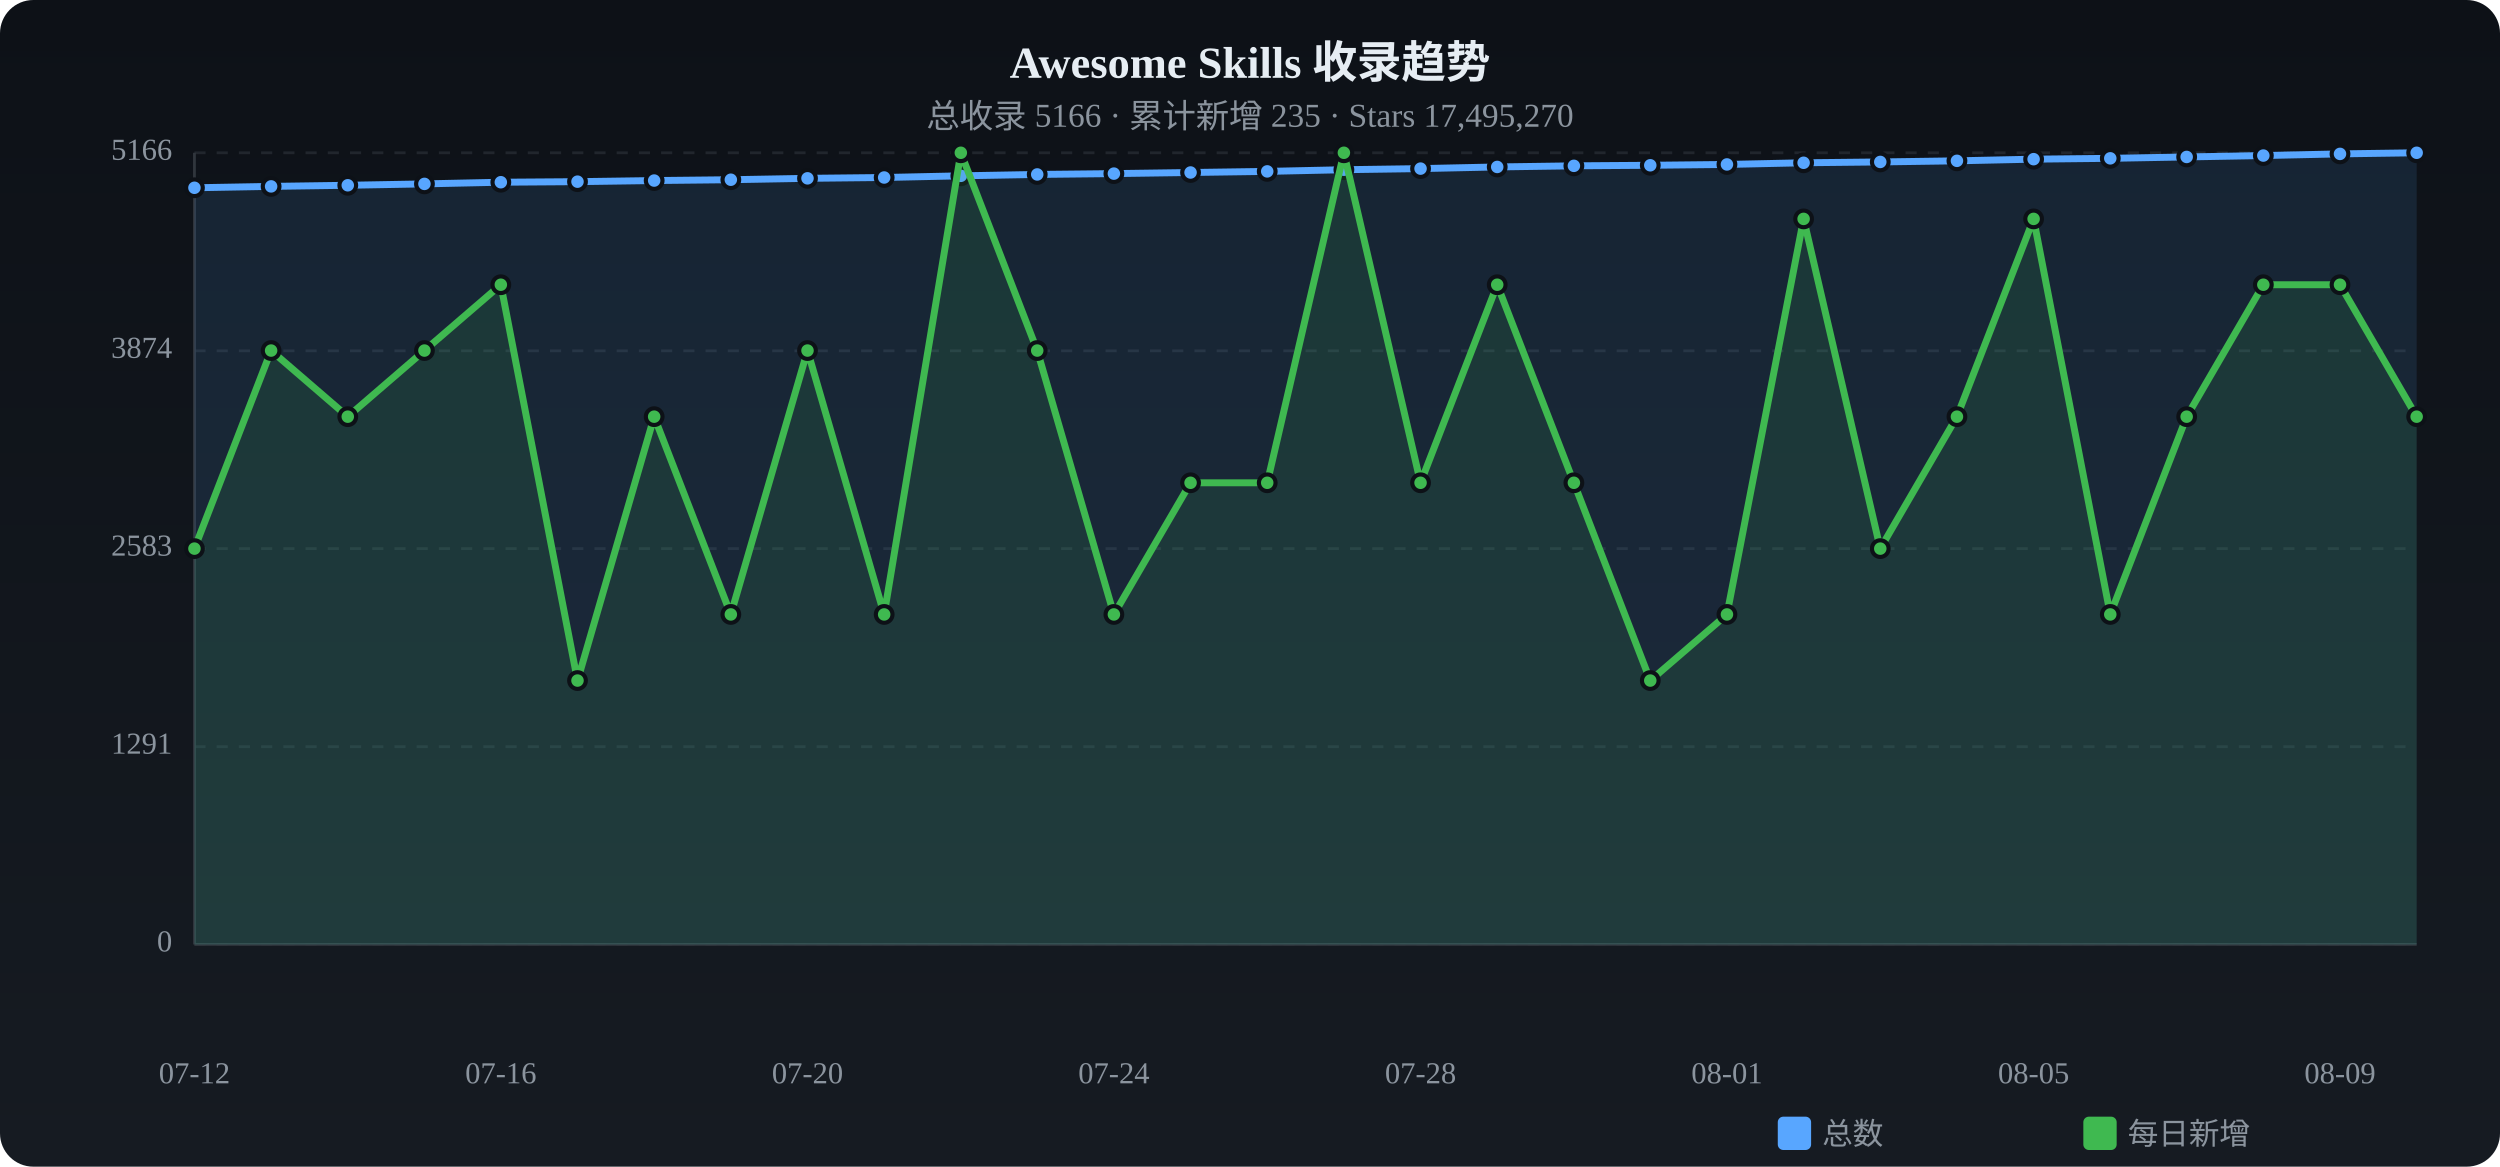
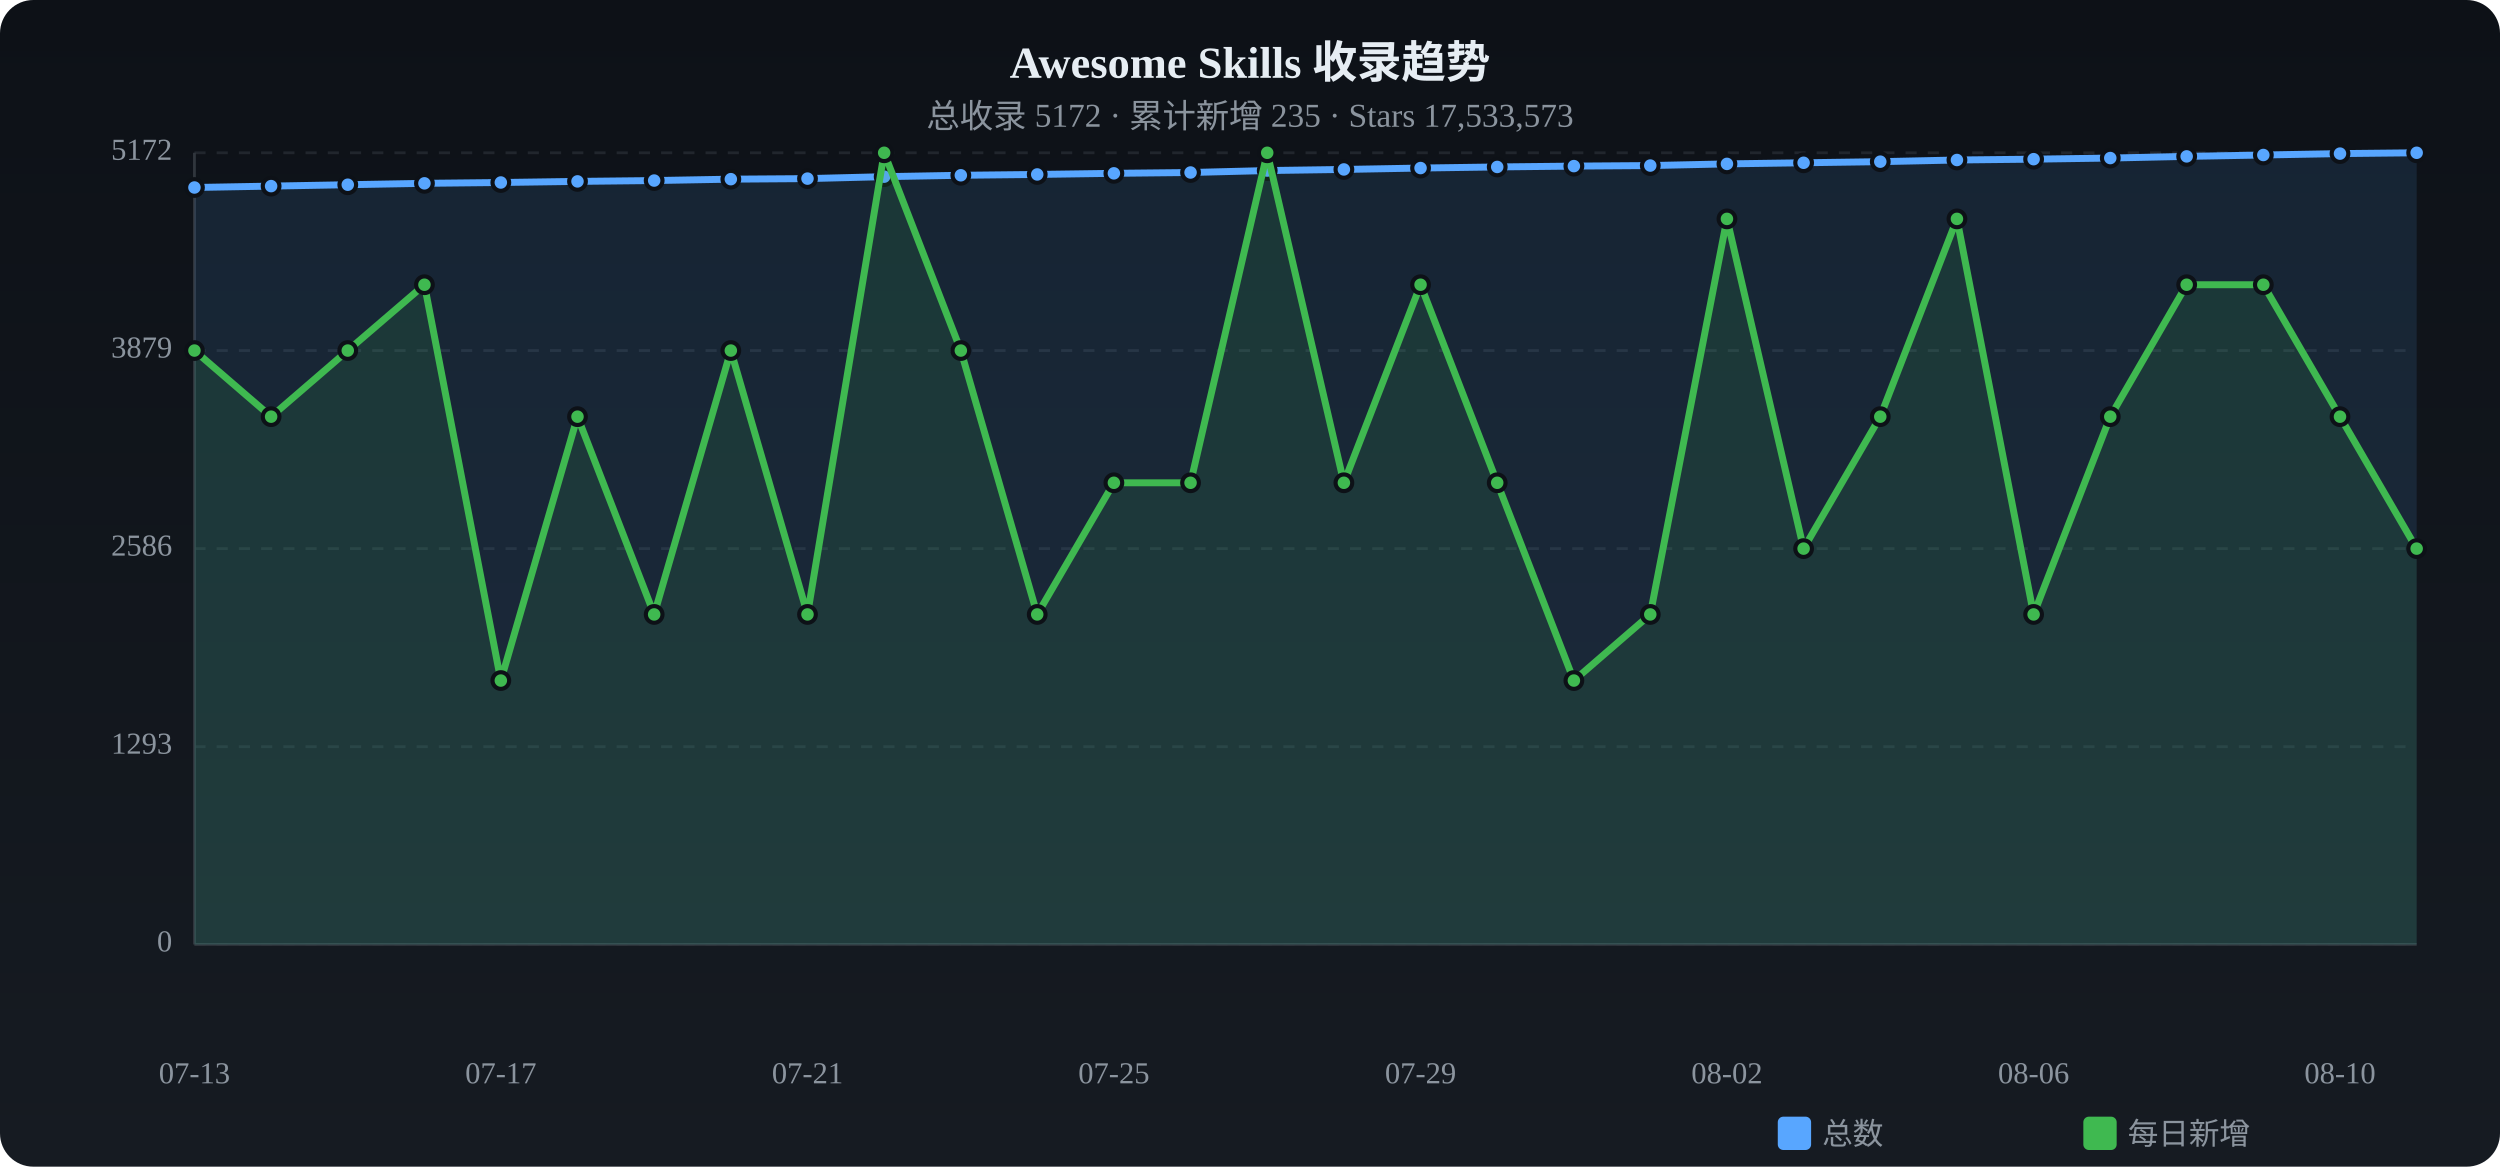
<svg xmlns="http://www.w3.org/2000/svg" viewBox="0 0 900 420" width="900" height="420">
  <defs>
    <linearGradient id="tbg" x1="0%" y1="0%" x2="0%" y2="100%">
      <stop offset="0%" stop-color="#0d1117" />
      <stop offset="100%" stop-color="#161b22" />
    </linearGradient>
  </defs>
  <rect width="900" height="420" rx="12" fill="url(#tbg)" />
  <text x="450.0" y="28" text-anchor="middle" fill="#e6edf3" font-size="16" font-weight="bold">Awesome Skills 收录趋势</text>
-   <text x="450.0" y="46" text-anchor="middle" fill="#8b949e" font-size="12">总收录 5166 · 累计新增 235 · Stars 17,495,270</text>
+   <text x="450.0" y="46" text-anchor="middle" fill="#8b949e" font-size="12">总收录 5172 · 累计新增 235 · Stars 17,533,573</text>
  <text x="62" y="340.0" text-anchor="end" fill="#8b949e" font-size="11" dominant-baseline="middle">0</text>
  <line x1="70" y1="340.0" x2="870" y2="340.0" stroke="#21262d" stroke-dasharray="4 4" />
-   <text x="62" y="268.8" text-anchor="end" fill="#8b949e" font-size="11" dominant-baseline="middle">1291</text>
+   <text x="62" y="268.8" text-anchor="end" fill="#8b949e" font-size="11" dominant-baseline="middle">1293</text>
  <line x1="70" y1="268.8" x2="870" y2="268.8" stroke="#21262d" stroke-dasharray="4 4" />
-   <text x="62" y="197.5" text-anchor="end" fill="#8b949e" font-size="11" dominant-baseline="middle">2583</text>
+   <text x="62" y="197.5" text-anchor="end" fill="#8b949e" font-size="11" dominant-baseline="middle">2586</text>
  <line x1="70" y1="197.5" x2="870" y2="197.5" stroke="#21262d" stroke-dasharray="4 4" />
-   <text x="62" y="126.3" text-anchor="end" fill="#8b949e" font-size="11" dominant-baseline="middle">3874</text>
-   <line x1="70" y1="126.3" x2="870" y2="126.3" stroke="#21262d" stroke-dasharray="4 4" />
-   <text x="62" y="55.0" text-anchor="end" fill="#8b949e" font-size="11" dominant-baseline="middle">5166</text>
+   <text x="62" y="126.2" text-anchor="end" fill="#8b949e" font-size="11" dominant-baseline="middle">3879</text>
+   <line x1="70" y1="126.2" x2="870" y2="126.2" stroke="#21262d" stroke-dasharray="4 4" />
+   <text x="62" y="55.0" text-anchor="end" fill="#8b949e" font-size="11" dominant-baseline="middle">5172</text>
  <line x1="70" y1="55.0" x2="870" y2="55.0" stroke="#21262d" stroke-dasharray="4 4" />
  <line x1="70" y1="55" x2="70" y2="340" stroke="#30363d" />
  <line x1="70" y1="340" x2="870" y2="340" stroke="#30363d" />
-   <path d="M70.0,67.6 L97.6,67.1 L125.2,66.7 L152.8,66.2 L180.3,65.6 L207.9,65.4 L235.5,65.0 L263.1,64.7 L290.7,64.2 L318.3,63.9 L345.9,63.3 L373.4,62.8 L401.0,62.5 L428.6,62.1 L456.2,61.7 L483.8,61.1 L511.4,60.7 L539.0,60.1 L566.6,59.7 L594.1,59.5 L621.7,59.2 L649.3,58.6 L676.9,58.3 L704.5,57.9 L732.1,57.3 L759.7,57.0 L787.2,56.5 L814.8,56.0 L842.4,55.4 L870.0,55.0 L870.0,340 L70.0,340 Z" fill="#58a6ff" opacity="0.12" />
-   <polyline points="70.0,67.6 97.6,67.1 125.2,66.7 152.8,66.2 180.3,65.6 207.9,65.4 235.5,65.0 263.1,64.7 290.7,64.2 318.3,63.9 345.9,63.3 373.4,62.8 401.0,62.5 428.6,62.1 456.2,61.7 483.8,61.1 511.4,60.7 539.0,60.1 566.6,59.7 594.1,59.5 621.7,59.2 649.3,58.6 676.9,58.3 704.5,57.9 732.1,57.3 759.7,57.0 787.2,56.5 814.8,56.0 842.4,55.4 870.0,55.0" fill="none" stroke="#58a6ff" stroke-width="2.5" stroke-linecap="round" stroke-linejoin="round" />
-   <circle cx="70.0" cy="67.6" r="3" fill="#58a6ff" stroke="#0d1117" stroke-width="1.5" />
-   <circle cx="97.6" cy="67.1" r="3" fill="#58a6ff" stroke="#0d1117" stroke-width="1.5" />
-   <circle cx="125.2" cy="66.7" r="3" fill="#58a6ff" stroke="#0d1117" stroke-width="1.5" />
-   <circle cx="152.8" cy="66.2" r="3" fill="#58a6ff" stroke="#0d1117" stroke-width="1.5" />
-   <circle cx="180.3" cy="65.6" r="3" fill="#58a6ff" stroke="#0d1117" stroke-width="1.5" />
-   <circle cx="207.9" cy="65.4" r="3" fill="#58a6ff" stroke="#0d1117" stroke-width="1.5" />
+   <path d="M70.0,67.5 L97.6,67.0 L125.2,66.5 L152.8,66.0 L180.3,65.7 L207.9,65.3 L235.5,65.0 L263.1,64.5 L290.7,64.3 L318.3,63.6 L345.9,63.1 L373.4,62.8 L401.0,62.4 L428.6,62.1 L456.2,61.4 L483.8,61.0 L511.4,60.5 L539.0,60.1 L566.6,59.8 L594.1,59.6 L621.7,59.0 L649.3,58.6 L676.9,58.2 L704.5,57.6 L732.1,57.3 L759.7,56.9 L787.2,56.3 L814.8,55.8 L842.4,55.3 L870.0,55.0 L870.0,340 L70.0,340 Z" fill="#58a6ff" opacity="0.12" />
+   <polyline points="70.0,67.5 97.6,67.0 125.2,66.5 152.8,66.0 180.3,65.7 207.9,65.3 235.5,65.0 263.1,64.5 290.7,64.3 318.3,63.6 345.9,63.1 373.4,62.8 401.0,62.4 428.6,62.1 456.2,61.4 483.8,61.0 511.4,60.5 539.0,60.1 566.6,59.8 594.1,59.6 621.7,59.0 649.3,58.6 676.9,58.2 704.5,57.6 732.1,57.3 759.7,56.9 787.2,56.3 814.8,55.8 842.4,55.3 870.0,55.0" fill="none" stroke="#58a6ff" stroke-width="2.5" stroke-linecap="round" stroke-linejoin="round" />
+   <circle cx="70.0" cy="67.5" r="3" fill="#58a6ff" stroke="#0d1117" stroke-width="1.5" />
+   <circle cx="97.6" cy="67.0" r="3" fill="#58a6ff" stroke="#0d1117" stroke-width="1.5" />
+   <circle cx="125.2" cy="66.5" r="3" fill="#58a6ff" stroke="#0d1117" stroke-width="1.5" />
+   <circle cx="152.8" cy="66.0" r="3" fill="#58a6ff" stroke="#0d1117" stroke-width="1.5" />
+   <circle cx="180.3" cy="65.7" r="3" fill="#58a6ff" stroke="#0d1117" stroke-width="1.5" />
+   <circle cx="207.9" cy="65.3" r="3" fill="#58a6ff" stroke="#0d1117" stroke-width="1.5" />
  <circle cx="235.5" cy="65.0" r="3" fill="#58a6ff" stroke="#0d1117" stroke-width="1.5" />
-   <circle cx="263.1" cy="64.7" r="3" fill="#58a6ff" stroke="#0d1117" stroke-width="1.5" />
-   <circle cx="290.7" cy="64.2" r="3" fill="#58a6ff" stroke="#0d1117" stroke-width="1.5" />
-   <circle cx="318.3" cy="63.9" r="3" fill="#58a6ff" stroke="#0d1117" stroke-width="1.5" />
-   <circle cx="345.9" cy="63.3" r="3" fill="#58a6ff" stroke="#0d1117" stroke-width="1.5" />
+   <circle cx="263.1" cy="64.5" r="3" fill="#58a6ff" stroke="#0d1117" stroke-width="1.5" />
+   <circle cx="290.7" cy="64.3" r="3" fill="#58a6ff" stroke="#0d1117" stroke-width="1.5" />
+   <circle cx="318.3" cy="63.6" r="3" fill="#58a6ff" stroke="#0d1117" stroke-width="1.5" />
+   <circle cx="345.9" cy="63.1" r="3" fill="#58a6ff" stroke="#0d1117" stroke-width="1.5" />
  <circle cx="373.4" cy="62.8" r="3" fill="#58a6ff" stroke="#0d1117" stroke-width="1.5" />
-   <circle cx="401.0" cy="62.5" r="3" fill="#58a6ff" stroke="#0d1117" stroke-width="1.5" />
+   <circle cx="401.0" cy="62.4" r="3" fill="#58a6ff" stroke="#0d1117" stroke-width="1.5" />
  <circle cx="428.6" cy="62.1" r="3" fill="#58a6ff" stroke="#0d1117" stroke-width="1.5" />
-   <circle cx="456.2" cy="61.7" r="3" fill="#58a6ff" stroke="#0d1117" stroke-width="1.5" />
-   <circle cx="483.8" cy="61.1" r="3" fill="#58a6ff" stroke="#0d1117" stroke-width="1.5" />
-   <circle cx="511.4" cy="60.7" r="3" fill="#58a6ff" stroke="#0d1117" stroke-width="1.5" />
+   <circle cx="456.2" cy="61.4" r="3" fill="#58a6ff" stroke="#0d1117" stroke-width="1.5" />
+   <circle cx="483.8" cy="61.0" r="3" fill="#58a6ff" stroke="#0d1117" stroke-width="1.5" />
+   <circle cx="511.4" cy="60.5" r="3" fill="#58a6ff" stroke="#0d1117" stroke-width="1.5" />
  <circle cx="539.0" cy="60.1" r="3" fill="#58a6ff" stroke="#0d1117" stroke-width="1.5" />
-   <circle cx="566.6" cy="59.7" r="3" fill="#58a6ff" stroke="#0d1117" stroke-width="1.5" />
-   <circle cx="594.1" cy="59.5" r="3" fill="#58a6ff" stroke="#0d1117" stroke-width="1.5" />
-   <circle cx="621.7" cy="59.2" r="3" fill="#58a6ff" stroke="#0d1117" stroke-width="1.5" />
+   <circle cx="566.6" cy="59.8" r="3" fill="#58a6ff" stroke="#0d1117" stroke-width="1.5" />
+   <circle cx="594.1" cy="59.6" r="3" fill="#58a6ff" stroke="#0d1117" stroke-width="1.5" />
+   <circle cx="621.7" cy="59.0" r="3" fill="#58a6ff" stroke="#0d1117" stroke-width="1.5" />
  <circle cx="649.3" cy="58.6" r="3" fill="#58a6ff" stroke="#0d1117" stroke-width="1.5" />
-   <circle cx="676.9" cy="58.3" r="3" fill="#58a6ff" stroke="#0d1117" stroke-width="1.5" />
-   <circle cx="704.5" cy="57.9" r="3" fill="#58a6ff" stroke="#0d1117" stroke-width="1.5" />
+   <circle cx="676.9" cy="58.2" r="3" fill="#58a6ff" stroke="#0d1117" stroke-width="1.5" />
+   <circle cx="704.5" cy="57.6" r="3" fill="#58a6ff" stroke="#0d1117" stroke-width="1.5" />
  <circle cx="732.1" cy="57.3" r="3" fill="#58a6ff" stroke="#0d1117" stroke-width="1.5" />
-   <circle cx="759.7" cy="57.0" r="3" fill="#58a6ff" stroke="#0d1117" stroke-width="1.5" />
-   <circle cx="787.2" cy="56.5" r="3" fill="#58a6ff" stroke="#0d1117" stroke-width="1.5" />
-   <circle cx="814.8" cy="56.0" r="3" fill="#58a6ff" stroke="#0d1117" stroke-width="1.5" />
-   <circle cx="842.4" cy="55.4" r="3" fill="#58a6ff" stroke="#0d1117" stroke-width="1.5" />
+   <circle cx="759.7" cy="56.9" r="3" fill="#58a6ff" stroke="#0d1117" stroke-width="1.5" />
+   <circle cx="787.2" cy="56.3" r="3" fill="#58a6ff" stroke="#0d1117" stroke-width="1.5" />
+   <circle cx="814.8" cy="55.8" r="3" fill="#58a6ff" stroke="#0d1117" stroke-width="1.5" />
+   <circle cx="842.4" cy="55.3" r="3" fill="#58a6ff" stroke="#0d1117" stroke-width="1.5" />
  <circle cx="870.0" cy="55.0" r="3" fill="#58a6ff" stroke="#0d1117" stroke-width="1.5" />
-   <path d="M70.0,197.5 L97.6,126.2 L125.2,150.0 L152.8,126.2 L180.3,102.5 L207.9,245.0 L235.5,150.0 L263.1,221.2 L290.7,126.2 L318.3,221.2 L345.9,55.0 L373.4,126.2 L401.0,221.2 L428.6,173.8 L456.2,173.8 L483.8,55.0 L511.4,173.8 L539.0,102.5 L566.6,173.8 L594.1,245.0 L621.7,221.2 L649.3,78.8 L676.9,197.5 L704.5,150.0 L732.1,78.8 L759.7,221.2 L787.2,150.0 L814.8,102.5 L842.4,102.5 L870.0,150.0 L870.0,340 L70.0,340 Z" fill="#3fb950" opacity="0.12" />
-   <polyline points="70.0,197.5 97.6,126.2 125.2,150.0 152.8,126.2 180.3,102.5 207.9,245.0 235.5,150.0 263.1,221.2 290.7,126.2 318.3,221.2 345.9,55.0 373.4,126.2 401.0,221.2 428.6,173.8 456.2,173.8 483.8,55.0 511.4,173.8 539.0,102.5 566.6,173.8 594.1,245.0 621.7,221.2 649.3,78.8 676.9,197.5 704.5,150.0 732.1,78.8 759.7,221.2 787.2,150.0 814.8,102.5 842.4,102.5 870.0,150.0" fill="none" stroke="#3fb950" stroke-width="2.5" stroke-linecap="round" stroke-linejoin="round" />
-   <circle cx="70.0" cy="197.5" r="3" fill="#3fb950" stroke="#0d1117" stroke-width="1.5" />
-   <circle cx="97.6" cy="126.2" r="3" fill="#3fb950" stroke="#0d1117" stroke-width="1.5" />
-   <circle cx="125.2" cy="150.0" r="3" fill="#3fb950" stroke="#0d1117" stroke-width="1.5" />
-   <circle cx="152.8" cy="126.2" r="3" fill="#3fb950" stroke="#0d1117" stroke-width="1.5" />
-   <circle cx="180.3" cy="102.5" r="3" fill="#3fb950" stroke="#0d1117" stroke-width="1.5" />
-   <circle cx="207.9" cy="245.0" r="3" fill="#3fb950" stroke="#0d1117" stroke-width="1.5" />
-   <circle cx="235.5" cy="150.0" r="3" fill="#3fb950" stroke="#0d1117" stroke-width="1.5" />
-   <circle cx="263.1" cy="221.2" r="3" fill="#3fb950" stroke="#0d1117" stroke-width="1.5" />
-   <circle cx="290.7" cy="126.2" r="3" fill="#3fb950" stroke="#0d1117" stroke-width="1.5" />
-   <circle cx="318.3" cy="221.2" r="3" fill="#3fb950" stroke="#0d1117" stroke-width="1.5" />
-   <circle cx="345.9" cy="55.0" r="3" fill="#3fb950" stroke="#0d1117" stroke-width="1.5" />
-   <circle cx="373.4" cy="126.2" r="3" fill="#3fb950" stroke="#0d1117" stroke-width="1.5" />
-   <circle cx="401.0" cy="221.2" r="3" fill="#3fb950" stroke="#0d1117" stroke-width="1.5" />
+   <path d="M70.0,126.2 L97.6,150.0 L125.2,126.2 L152.8,102.5 L180.3,245.0 L207.9,150.0 L235.5,221.2 L263.1,126.2 L290.7,221.2 L318.3,55.0 L345.9,126.2 L373.4,221.2 L401.0,173.8 L428.6,173.8 L456.2,55.0 L483.8,173.8 L511.4,102.5 L539.0,173.8 L566.6,245.0 L594.1,221.2 L621.7,78.8 L649.3,197.5 L676.9,150.0 L704.5,78.8 L732.1,221.2 L759.7,150.0 L787.2,102.5 L814.8,102.5 L842.4,150.0 L870.0,197.5 L870.0,340 L70.0,340 Z" fill="#3fb950" opacity="0.12" />
+   <polyline points="70.0,126.2 97.6,150.0 125.2,126.2 152.8,102.5 180.3,245.0 207.9,150.0 235.5,221.2 263.1,126.2 290.7,221.2 318.3,55.0 345.9,126.2 373.4,221.2 401.0,173.8 428.6,173.8 456.2,55.0 483.8,173.8 511.4,102.5 539.0,173.8 566.6,245.0 594.1,221.2 621.7,78.8 649.3,197.5 676.9,150.0 704.5,78.8 732.1,221.2 759.7,150.0 787.2,102.5 814.8,102.5 842.4,150.0 870.0,197.5" fill="none" stroke="#3fb950" stroke-width="2.5" stroke-linecap="round" stroke-linejoin="round" />
+   <circle cx="70.0" cy="126.2" r="3" fill="#3fb950" stroke="#0d1117" stroke-width="1.5" />
+   <circle cx="97.6" cy="150.0" r="3" fill="#3fb950" stroke="#0d1117" stroke-width="1.5" />
+   <circle cx="125.2" cy="126.2" r="3" fill="#3fb950" stroke="#0d1117" stroke-width="1.5" />
+   <circle cx="152.8" cy="102.5" r="3" fill="#3fb950" stroke="#0d1117" stroke-width="1.5" />
+   <circle cx="180.3" cy="245.0" r="3" fill="#3fb950" stroke="#0d1117" stroke-width="1.5" />
+   <circle cx="207.9" cy="150.0" r="3" fill="#3fb950" stroke="#0d1117" stroke-width="1.5" />
+   <circle cx="235.5" cy="221.2" r="3" fill="#3fb950" stroke="#0d1117" stroke-width="1.5" />
+   <circle cx="263.1" cy="126.2" r="3" fill="#3fb950" stroke="#0d1117" stroke-width="1.5" />
+   <circle cx="290.7" cy="221.2" r="3" fill="#3fb950" stroke="#0d1117" stroke-width="1.5" />
+   <circle cx="318.3" cy="55.0" r="3" fill="#3fb950" stroke="#0d1117" stroke-width="1.5" />
+   <circle cx="345.9" cy="126.2" r="3" fill="#3fb950" stroke="#0d1117" stroke-width="1.5" />
+   <circle cx="373.4" cy="221.2" r="3" fill="#3fb950" stroke="#0d1117" stroke-width="1.5" />
+   <circle cx="401.0" cy="173.8" r="3" fill="#3fb950" stroke="#0d1117" stroke-width="1.5" />
  <circle cx="428.6" cy="173.8" r="3" fill="#3fb950" stroke="#0d1117" stroke-width="1.5" />
-   <circle cx="456.2" cy="173.8" r="3" fill="#3fb950" stroke="#0d1117" stroke-width="1.5" />
-   <circle cx="483.8" cy="55.0" r="3" fill="#3fb950" stroke="#0d1117" stroke-width="1.5" />
-   <circle cx="511.4" cy="173.8" r="3" fill="#3fb950" stroke="#0d1117" stroke-width="1.5" />
-   <circle cx="539.0" cy="102.5" r="3" fill="#3fb950" stroke="#0d1117" stroke-width="1.5" />
-   <circle cx="566.6" cy="173.8" r="3" fill="#3fb950" stroke="#0d1117" stroke-width="1.5" />
-   <circle cx="594.1" cy="245.0" r="3" fill="#3fb950" stroke="#0d1117" stroke-width="1.5" />
-   <circle cx="621.7" cy="221.2" r="3" fill="#3fb950" stroke="#0d1117" stroke-width="1.5" />
-   <circle cx="649.3" cy="78.8" r="3" fill="#3fb950" stroke="#0d1117" stroke-width="1.5" />
-   <circle cx="676.9" cy="197.5" r="3" fill="#3fb950" stroke="#0d1117" stroke-width="1.5" />
-   <circle cx="704.5" cy="150.0" r="3" fill="#3fb950" stroke="#0d1117" stroke-width="1.5" />
-   <circle cx="732.1" cy="78.8" r="3" fill="#3fb950" stroke="#0d1117" stroke-width="1.5" />
-   <circle cx="759.7" cy="221.2" r="3" fill="#3fb950" stroke="#0d1117" stroke-width="1.5" />
-   <circle cx="787.2" cy="150.0" r="3" fill="#3fb950" stroke="#0d1117" stroke-width="1.5" />
+   <circle cx="456.2" cy="55.0" r="3" fill="#3fb950" stroke="#0d1117" stroke-width="1.5" />
+   <circle cx="483.8" cy="173.8" r="3" fill="#3fb950" stroke="#0d1117" stroke-width="1.5" />
+   <circle cx="511.4" cy="102.5" r="3" fill="#3fb950" stroke="#0d1117" stroke-width="1.5" />
+   <circle cx="539.0" cy="173.8" r="3" fill="#3fb950" stroke="#0d1117" stroke-width="1.5" />
+   <circle cx="566.6" cy="245.0" r="3" fill="#3fb950" stroke="#0d1117" stroke-width="1.5" />
+   <circle cx="594.1" cy="221.2" r="3" fill="#3fb950" stroke="#0d1117" stroke-width="1.5" />
+   <circle cx="621.7" cy="78.8" r="3" fill="#3fb950" stroke="#0d1117" stroke-width="1.5" />
+   <circle cx="649.3" cy="197.5" r="3" fill="#3fb950" stroke="#0d1117" stroke-width="1.5" />
+   <circle cx="676.9" cy="150.0" r="3" fill="#3fb950" stroke="#0d1117" stroke-width="1.5" />
+   <circle cx="704.5" cy="78.8" r="3" fill="#3fb950" stroke="#0d1117" stroke-width="1.5" />
+   <circle cx="732.1" cy="221.2" r="3" fill="#3fb950" stroke="#0d1117" stroke-width="1.5" />
+   <circle cx="759.7" cy="150.0" r="3" fill="#3fb950" stroke="#0d1117" stroke-width="1.5" />
+   <circle cx="787.2" cy="102.5" r="3" fill="#3fb950" stroke="#0d1117" stroke-width="1.5" />
  <circle cx="814.8" cy="102.5" r="3" fill="#3fb950" stroke="#0d1117" stroke-width="1.5" />
-   <circle cx="842.4" cy="102.5" r="3" fill="#3fb950" stroke="#0d1117" stroke-width="1.5" />
-   <circle cx="870.0" cy="150.0" r="3" fill="#3fb950" stroke="#0d1117" stroke-width="1.5" />
-   <text x="70.0" y="390" text-anchor="middle" fill="#8b949e" font-size="11">07-12</text>
-   <text x="180.3" y="390" text-anchor="middle" fill="#8b949e" font-size="11">07-16</text>
-   <text x="290.7" y="390" text-anchor="middle" fill="#8b949e" font-size="11">07-20</text>
-   <text x="401.0" y="390" text-anchor="middle" fill="#8b949e" font-size="11">07-24</text>
-   <text x="511.4" y="390" text-anchor="middle" fill="#8b949e" font-size="11">07-28</text>
-   <text x="621.7" y="390" text-anchor="middle" fill="#8b949e" font-size="11">08-01</text>
-   <text x="732.1" y="390" text-anchor="middle" fill="#8b949e" font-size="11">08-05</text>
-   <text x="842.4" y="390" text-anchor="middle" fill="#8b949e" font-size="11">08-09</text>
+   <circle cx="842.4" cy="150.0" r="3" fill="#3fb950" stroke="#0d1117" stroke-width="1.5" />
+   <circle cx="870.0" cy="197.5" r="3" fill="#3fb950" stroke="#0d1117" stroke-width="1.5" />
+   <text x="70.0" y="390" text-anchor="middle" fill="#8b949e" font-size="11">07-13</text>
+   <text x="180.3" y="390" text-anchor="middle" fill="#8b949e" font-size="11">07-17</text>
+   <text x="290.7" y="390" text-anchor="middle" fill="#8b949e" font-size="11">07-21</text>
+   <text x="401.0" y="390" text-anchor="middle" fill="#8b949e" font-size="11">07-25</text>
+   <text x="511.4" y="390" text-anchor="middle" fill="#8b949e" font-size="11">07-29</text>
+   <text x="621.7" y="390" text-anchor="middle" fill="#8b949e" font-size="11">08-02</text>
+   <text x="732.1" y="390" text-anchor="middle" fill="#8b949e" font-size="11">08-06</text>
+   <text x="842.4" y="390" text-anchor="middle" fill="#8b949e" font-size="11">08-10</text>
  <rect x="640" y="402" width="12" height="12" rx="2" fill="#58a6ff" />
  <text x="656" y="412" fill="#8b949e" font-size="11">总数</text>
  <rect x="750" y="402" width="12" height="12" rx="2" fill="#3fb950" />
  <text x="766" y="412" fill="#8b949e" font-size="11">每日新增</text>
</svg>
